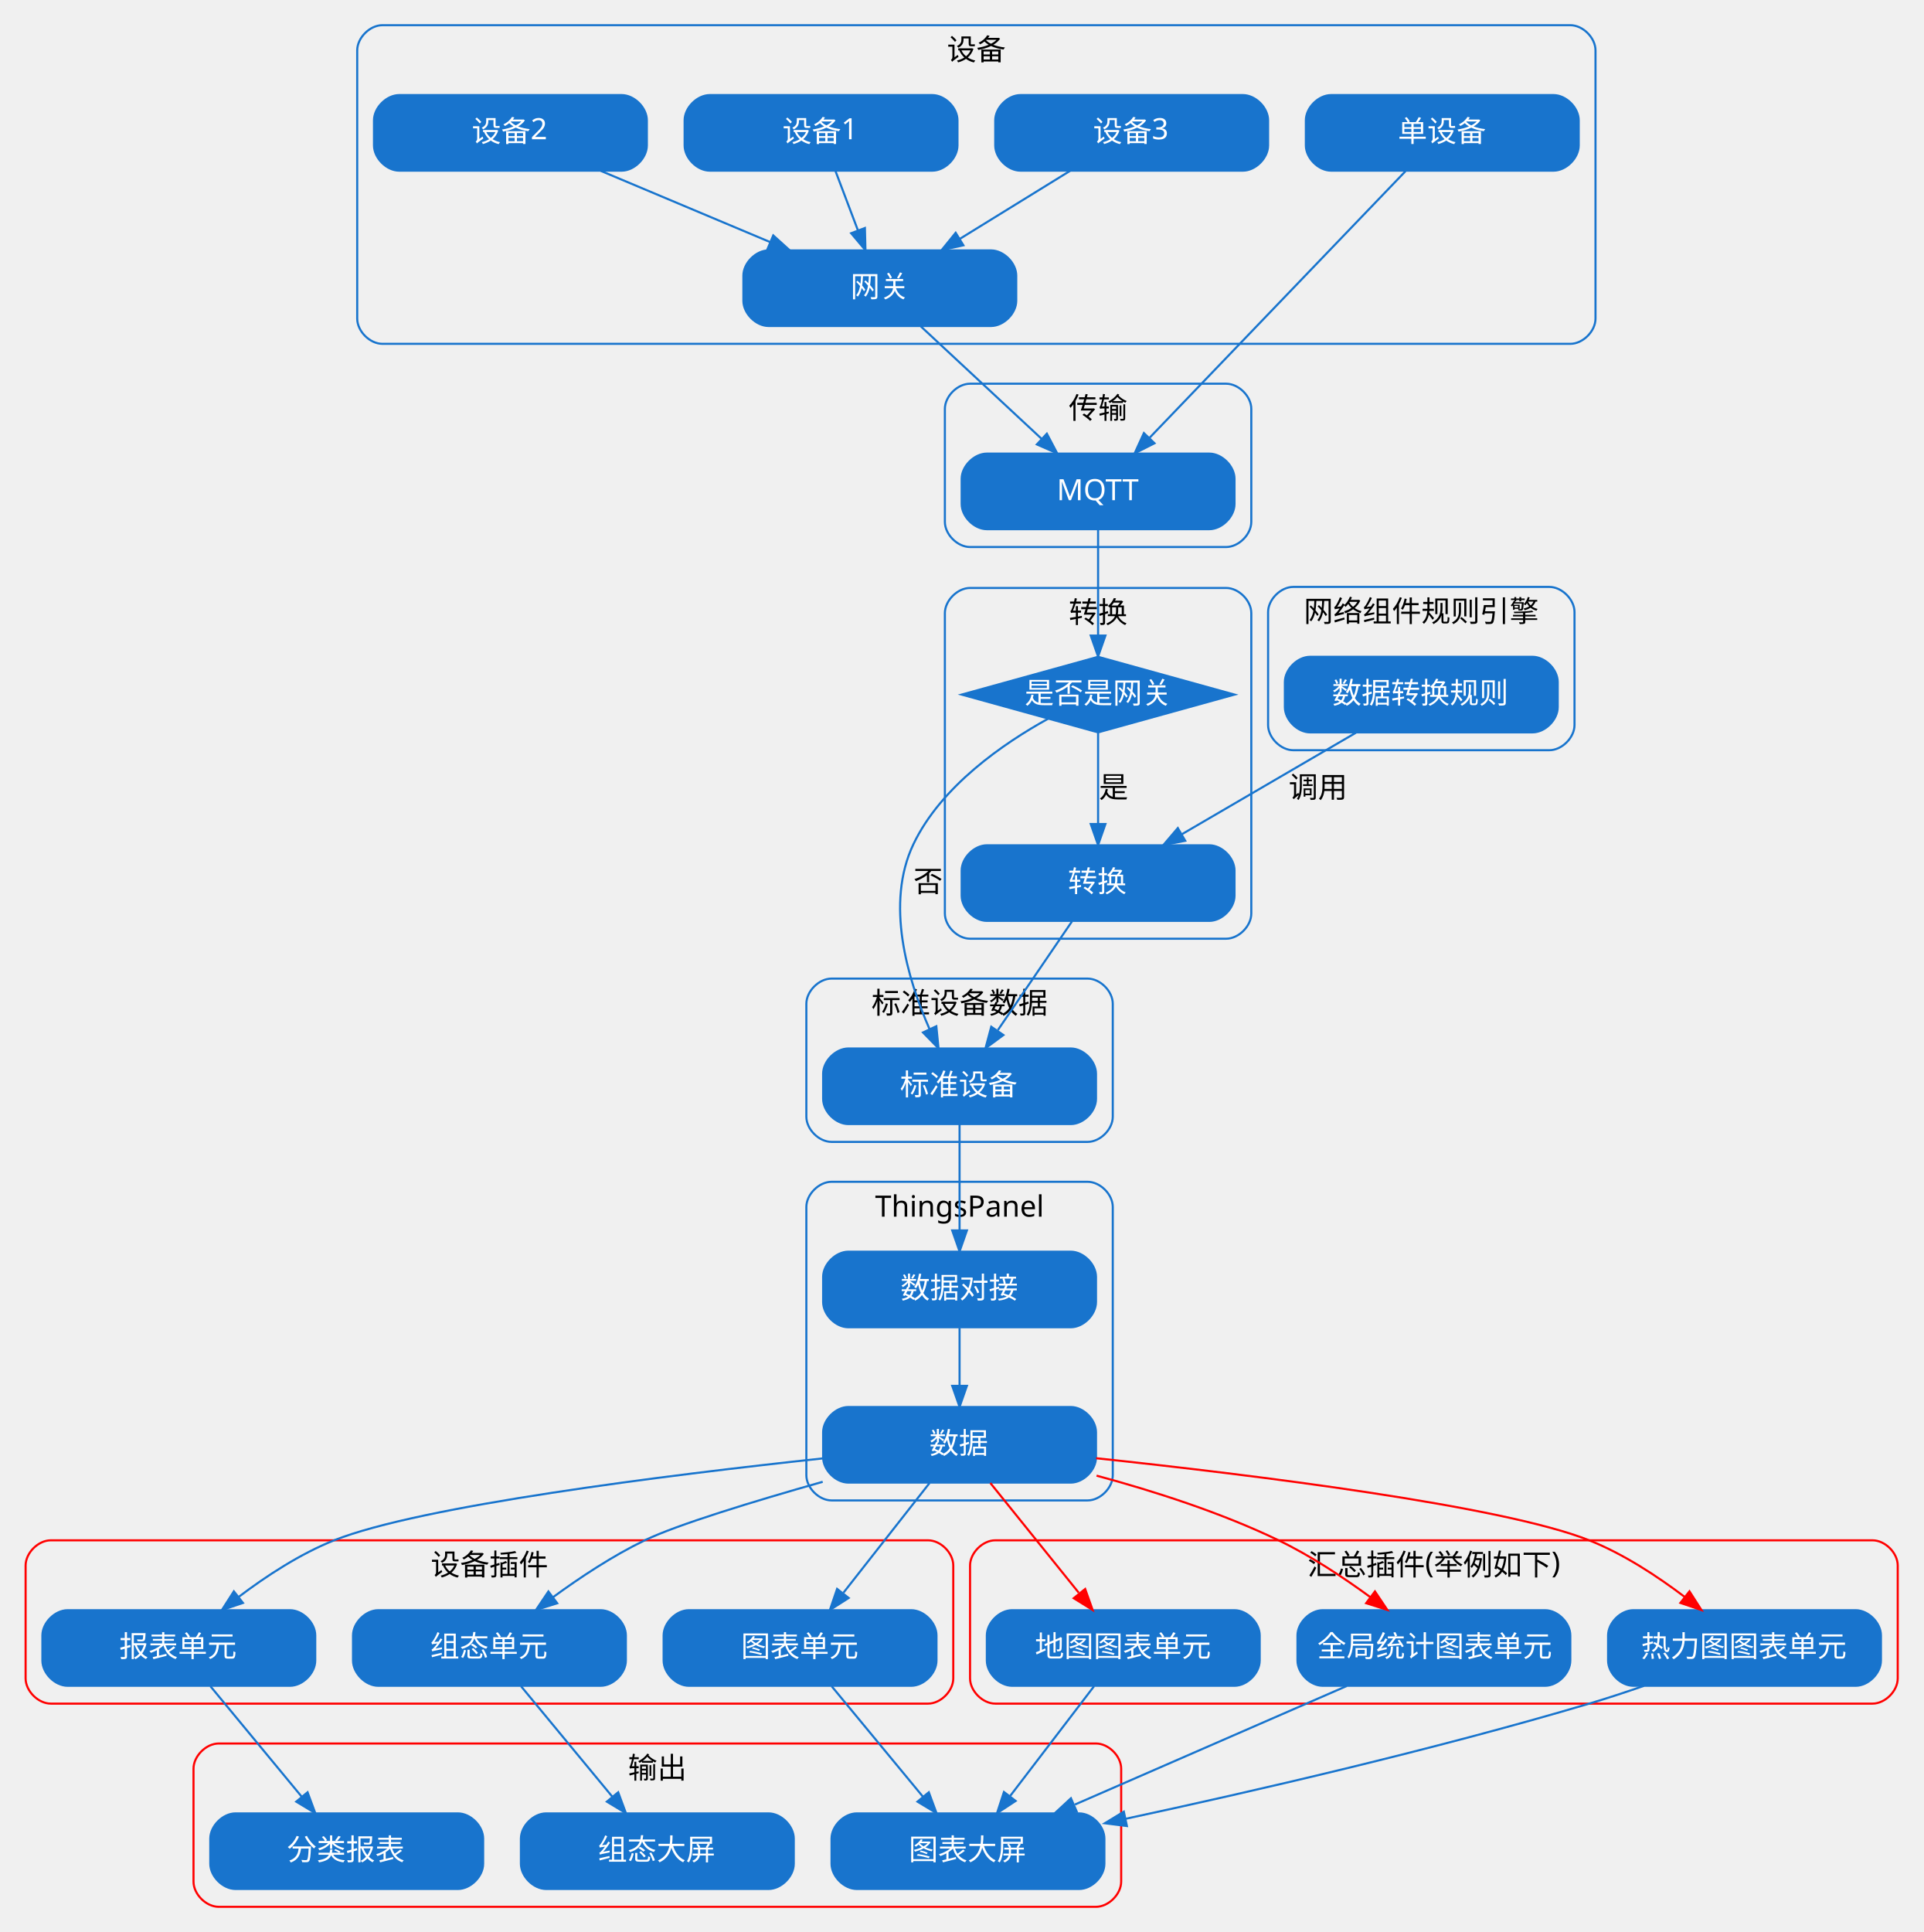
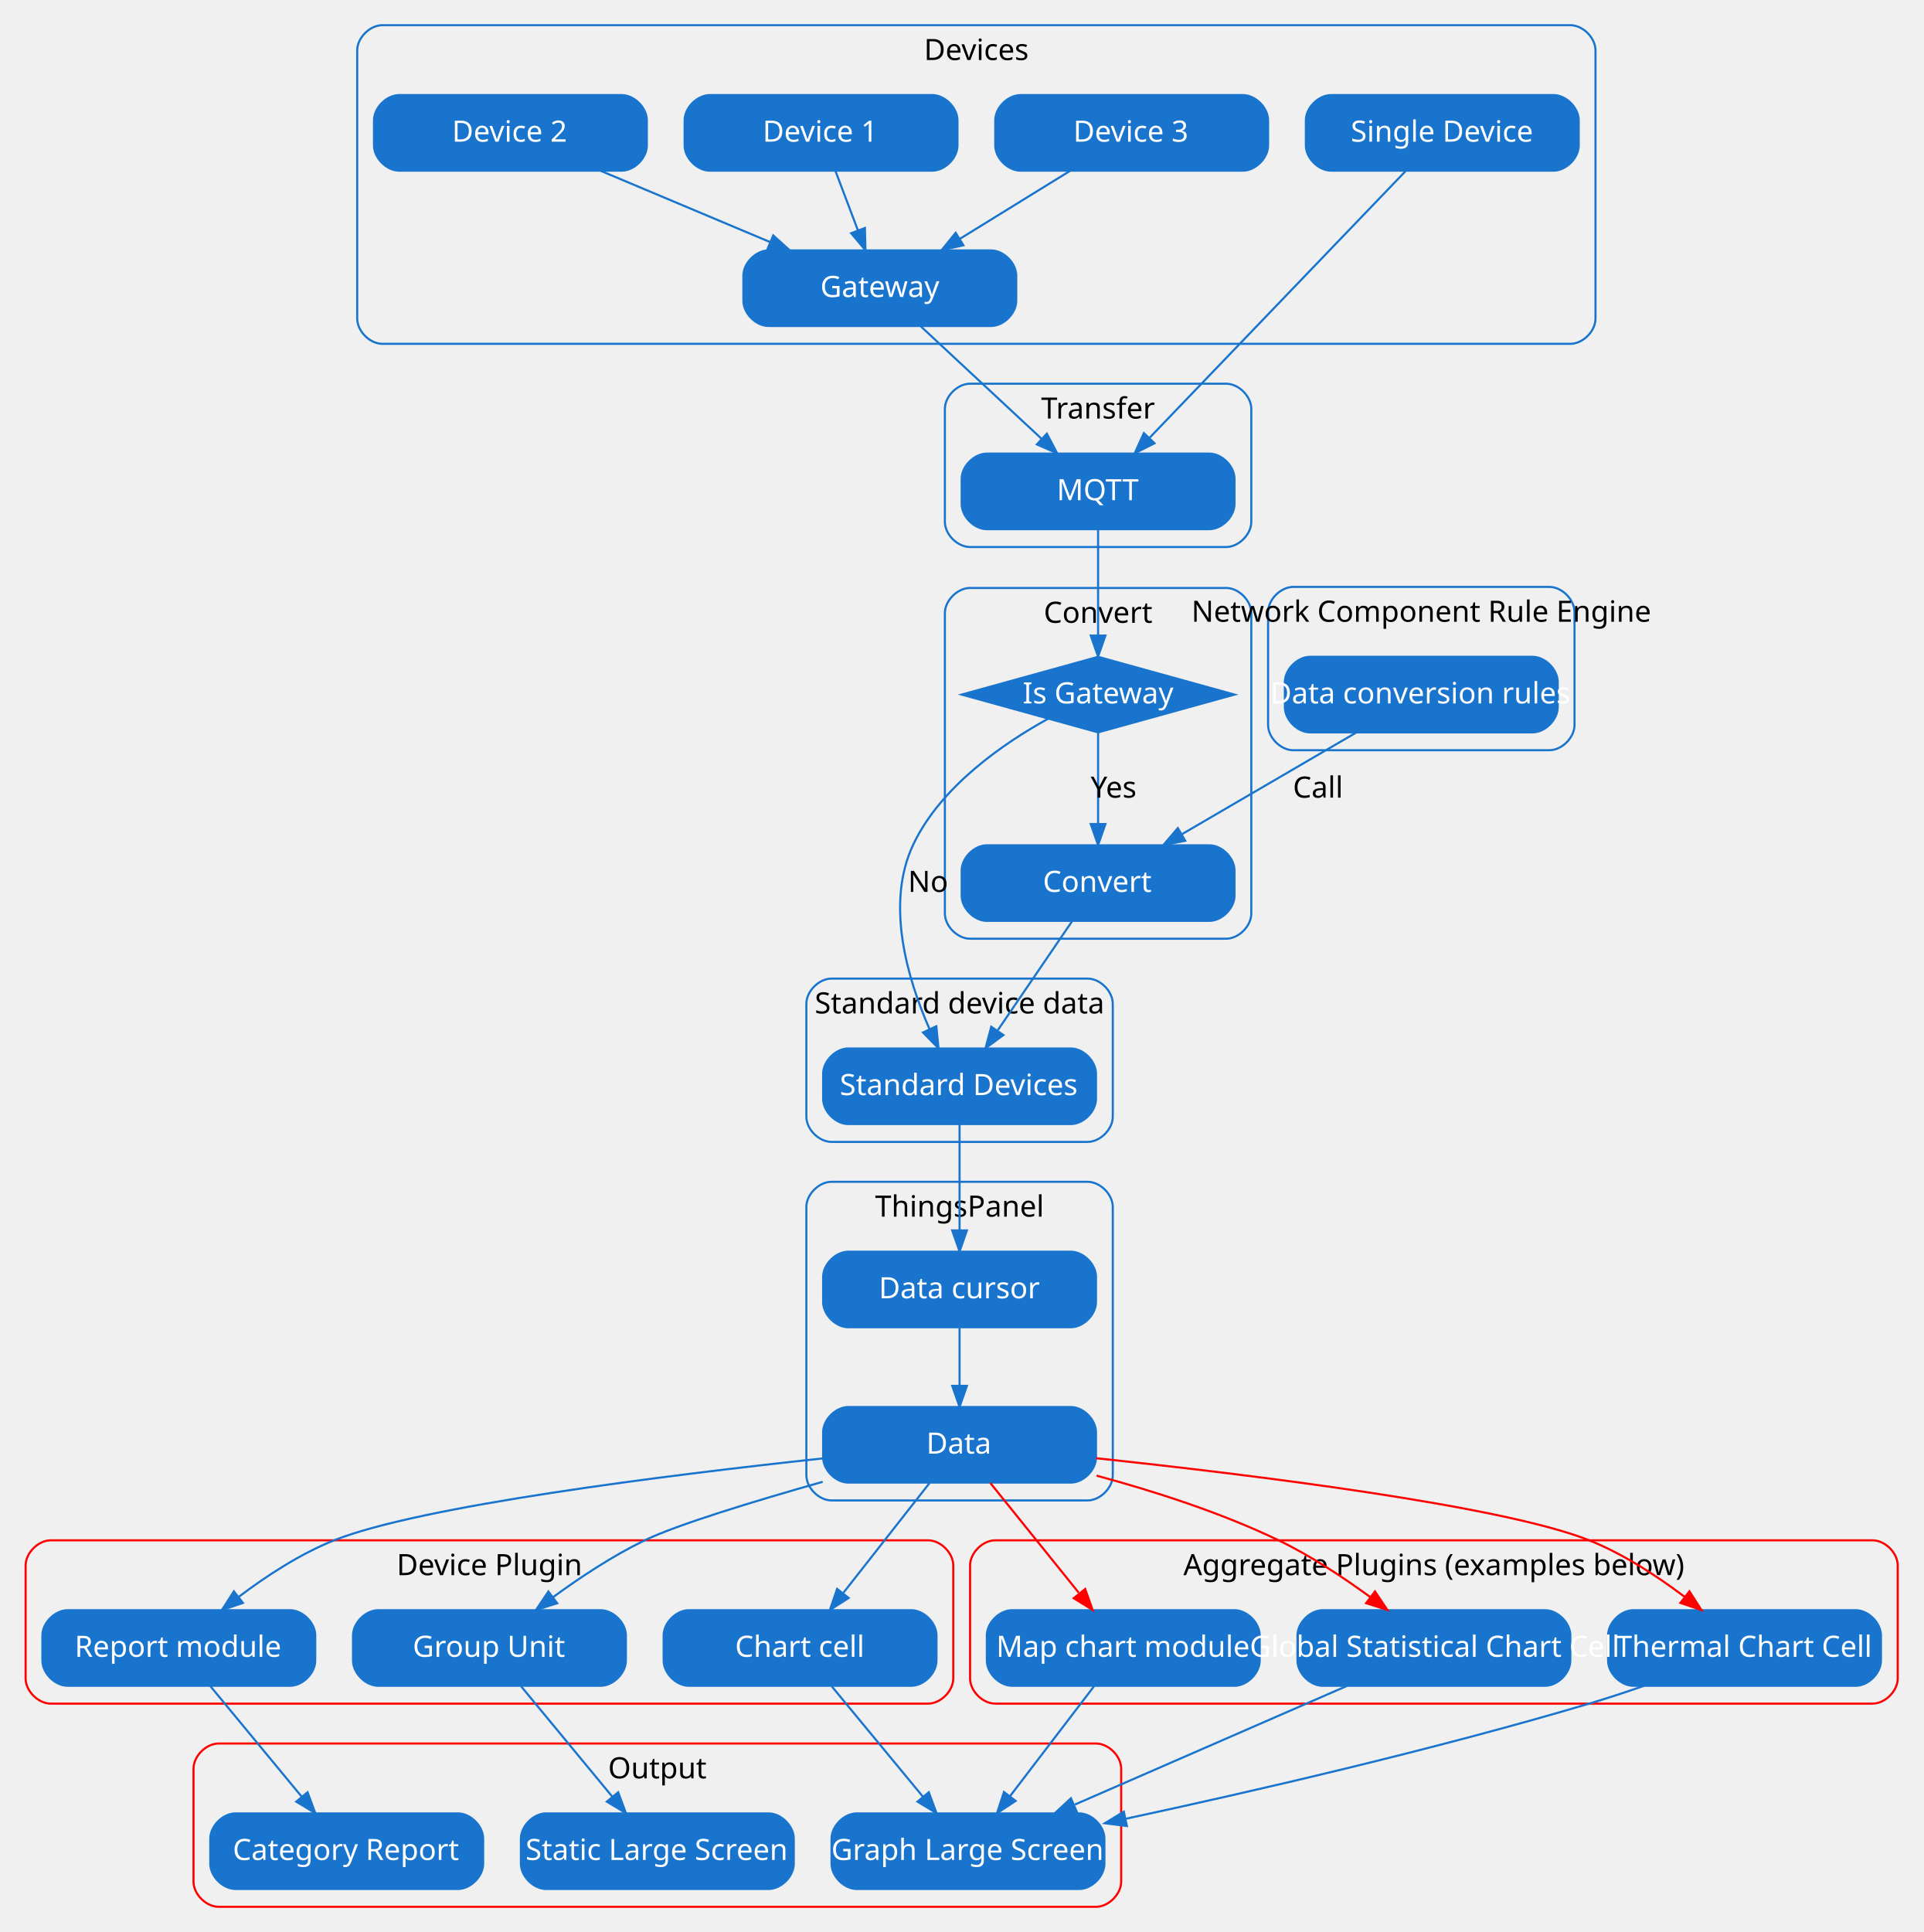
<svg xmlns="http://www.w3.org/2000/svg" width="916pt" height="920pt" viewBox="0.00 0.00 916.00 920.40">
  <g id="graph0" class="graph" transform="scale(1 1) rotate(0) translate(4 916.4)">
    <g id="clust1" class="cluster">
      <path fill="transparent" stroke="#1874cd" d="M178,-752.6C178,-752.6 744,-752.6 744,-752.6 750,-752.6 756,-758.6 756,-764.6 756,-764.6 756,-892.4 756,-892.4 756,-898.4 750,-904.4 744,-904.4 744,-904.4 178,-904.4 178,-904.4 172,-904.4 166,-898.4 166,-892.4 166,-892.4 166,-764.6 166,-764.6 166,-758.6 172,-752.6 178,-752.6" />
-       <text text-anchor="middle" x="461" y="-887.8" font-family="Microsoft YaHei" font-size="14.00" fill="#000000">设备</text>
+       <text text-anchor="middle" x="461" y="-887.8" font-family="Microsoft YaHei" font-size="14.00" fill="#000000">Devices</text>
    </g>
    <g id="clust4" class="cluster">
      <path fill="transparent" stroke="#1874cd" d="M458,-655.8C458,-655.8 580,-655.8 580,-655.8 586,-655.8 592,-661.8 592,-667.8 592,-667.8 592,-721.6 592,-721.6 592,-727.6 586,-733.6 580,-733.6 580,-733.6 458,-733.6 458,-733.6 452,-733.6 446,-727.6 446,-721.6 446,-721.6 446,-667.8 446,-667.8 446,-661.8 452,-655.8 458,-655.8" />
-       <text text-anchor="middle" x="519" y="-717" font-family="Microsoft YaHei" font-size="14.00" fill="#000000">传输</text>
+       <text text-anchor="middle" x="519" y="-717" font-family="Microsoft YaHei" font-size="14.00" fill="#000000">Transfer</text>
    </g>
    <g id="clust5" class="cluster">
      <path fill="transparent" stroke="#1874cd" d="M458,-469.2C458,-469.2 580,-469.2 580,-469.2 586,-469.2 592,-475.2 592,-481.2 592,-481.2 592,-624.3 592,-624.3 592,-630.3 586,-636.3 580,-636.3 580,-636.3 458,-636.3 458,-636.3 452,-636.3 446,-630.3 446,-624.3 446,-624.3 446,-481.2 446,-481.2 446,-475.2 452,-469.2 458,-469.2" />
-       <text text-anchor="middle" x="519" y="-619.7" font-family="Microsoft YaHei" font-size="14.00" fill="#000000">转换</text>
+       <text text-anchor="middle" x="519" y="-619.7" font-family="Microsoft YaHei" font-size="14.00" fill="#000000">Convert</text>
    </g>
    <g id="clust6" class="cluster">
      <path fill="transparent" stroke="#1874cd" d="M392,-372.4C392,-372.4 514,-372.4 514,-372.4 520,-372.4 526,-378.4 526,-384.4 526,-384.4 526,-438.2 526,-438.2 526,-444.2 520,-450.2 514,-450.2 514,-450.2 392,-450.2 392,-450.2 386,-450.2 380,-444.2 380,-438.2 380,-438.2 380,-384.4 380,-384.4 380,-378.4 386,-372.4 392,-372.4" />
-       <text text-anchor="middle" x="453" y="-433.6" font-family="Microsoft YaHei" font-size="14.00" fill="#000000">标准设备数据</text>
+       <text text-anchor="middle" x="453" y="-433.6" font-family="Microsoft YaHei" font-size="14.00" fill="#000000">Standard device data</text>
    </g>
    <g id="clust7" class="cluster">
      <path fill="transparent" stroke="#ff0000" d="M20,-104.8C20,-104.8 438,-104.8 438,-104.8 444,-104.8 450,-110.8 450,-116.8 450,-116.8 450,-170.6 450,-170.6 450,-176.6 444,-182.6 438,-182.6 438,-182.6 20,-182.6 20,-182.6 14,-182.6 8,-176.6 8,-170.6 8,-170.6 8,-116.8 8,-116.8 8,-110.8 14,-104.8 20,-104.8" />
-       <text text-anchor="middle" x="229" y="-166" font-family="Microsoft YaHei" font-size="14.00" fill="#000000">设备插件</text>
+       <text text-anchor="middle" x="229" y="-166" font-family="Microsoft YaHei" font-size="14.00" fill="#000000">Device Plugin</text>
    </g>
    <g id="clust8" class="cluster">
      <path fill="transparent" stroke="#ff0000" d="M470,-104.8C470,-104.8 888,-104.8 888,-104.8 894,-104.8 900,-110.8 900,-116.8 900,-116.8 900,-170.6 900,-170.6 900,-176.6 894,-182.6 888,-182.6 888,-182.6 470,-182.6 470,-182.6 464,-182.6 458,-176.6 458,-170.6 458,-170.6 458,-116.8 458,-116.8 458,-110.8 464,-104.8 470,-104.8" />
-       <text text-anchor="middle" x="679" y="-166" font-family="Microsoft YaHei" font-size="14.00" fill="#000000">汇总插件(举例如下)</text>
+       <text text-anchor="middle" x="679" y="-166" font-family="Microsoft YaHei" font-size="14.00" fill="#000000">Aggregate Plugins (examples below)</text>
    </g>
    <g id="clust9" class="cluster">
      <path fill="transparent" stroke="#ff0000" d="M100,-8C100,-8 518,-8 518,-8 524,-8 530,-14 530,-20 530,-20 530,-73.8 530,-73.8 530,-79.8 524,-85.8 518,-85.8 518,-85.8 100,-85.8 100,-85.8 94,-85.8 88,-79.8 88,-73.8 88,-73.8 88,-20 88,-20 88,-14 94,-8 100,-8" />
-       <text text-anchor="middle" x="309" y="-69.2" font-family="Microsoft YaHei" font-size="14.00" fill="#000000">输出</text>
+       <text text-anchor="middle" x="309" y="-69.2" font-family="Microsoft YaHei" font-size="14.00" fill="#000000">Output</text>
    </g>
    <g id="clust10" class="cluster">
      <path fill="transparent" stroke="#1874cd" d="M392,-201.6C392,-201.6 514,-201.6 514,-201.6 520,-201.6 526,-207.6 526,-213.6 526,-213.6 526,-341.4 526,-341.4 526,-347.4 520,-353.4 514,-353.4 514,-353.4 392,-353.4 392,-353.4 386,-353.4 380,-347.4 380,-341.4 380,-341.4 380,-213.6 380,-213.6 380,-207.6 386,-201.6 392,-201.6" />
      <text text-anchor="middle" x="453" y="-336.8" font-family="Microsoft YaHei" font-size="14.00" fill="#000000">ThingsPanel</text>
    </g>
    <g id="clust11" class="cluster">
      <path fill="transparent" stroke="#1874cd" d="M612,-559C612,-559 734,-559 734,-559 740,-559 746,-565 746,-571 746,-571 746,-624.8 746,-624.8 746,-630.8 740,-636.8 734,-636.8 734,-636.8 612,-636.8 612,-636.8 606,-636.8 600,-630.8 600,-624.8 600,-624.8 600,-571 600,-571 600,-565 606,-559 612,-559" />
-       <text text-anchor="middle" x="673" y="-620.2" font-family="Microsoft YaHei" font-size="14.00" fill="#000000">网络组件规则引擎</text>
+       <text text-anchor="middle" x="673" y="-620.2" font-family="Microsoft YaHei" font-size="14.00" fill="#000000">Network Component Rule Engine</text>
    </g>
    <g id="node1" class="node">
      <path fill="#1874cd" stroke="#1874cd" d="M334,-835.1C334,-835.1 440,-835.1 440,-835.1 446,-835.1 452,-841.1 452,-847.1 452,-847.1 452,-859.1 452,-859.1 452,-865.1 446,-871.1 440,-871.1 440,-871.1 334,-871.1 334,-871.1 328,-871.1 322,-865.1 322,-859.1 322,-859.1 322,-847.1 322,-847.1 322,-841.1 328,-835.1 334,-835.1" />
-       <text text-anchor="middle" x="386.586" y="-848.9" font-family="Microsoft YaHei" font-size="14.00" fill="#ffffff">设备1</text>
+       <text text-anchor="middle" x="386.586" y="-848.9" font-family="Microsoft YaHei" font-size="14.00" fill="#ffffff">Device 1</text>
    </g>
    <g id="node4" class="node">
      <path fill="#1874cd" stroke="#1874cd" d="M362,-761.1C362,-761.1 468,-761.1 468,-761.1 474,-761.1 480,-767.1 480,-773.1 480,-773.1 480,-785.1 480,-785.1 480,-791.1 474,-797.1 468,-797.1 468,-797.1 362,-797.1 362,-797.1 356,-797.1 350,-791.1 350,-785.1 350,-785.1 350,-773.1 350,-773.1 350,-767.1 356,-761.1 362,-761.1" />
-       <text text-anchor="middle" x="415" y="-774.9" font-family="Microsoft YaHei" font-size="14.00" fill="#ffffff">网关</text>
+       <text text-anchor="middle" x="415" y="-774.9" font-family="Microsoft YaHei" font-size="14.00" fill="#ffffff">Gateway</text>
    </g>
    <g id="edge1" class="edge">
      <path fill="none" stroke="#1874cd" d="M393.921,-834.808C397.142,-826.295 401.042,-815.989 404.607,-806.567" />
      <polygon fill="#1874cd" stroke="#1874cd" points="407.893,-807.773 408.158,-797.182 401.346,-805.296 407.893,-807.773" />
    </g>
    <g id="node2" class="node">
      <path fill="#1874cd" stroke="#1874cd" d="M186,-835.1C186,-835.1 292,-835.1 292,-835.1 298,-835.1 304,-841.1 304,-847.1 304,-847.1 304,-859.1 304,-859.1 304,-865.1 298,-871.1 292,-871.1 292,-871.1 186,-871.1 186,-871.1 180,-871.1 174,-865.1 174,-859.1 174,-859.1 174,-847.1 174,-847.1 174,-841.1 180,-835.1 186,-835.1" />
-       <text text-anchor="middle" x="238.586" y="-848.9" font-family="Microsoft YaHei" font-size="14.00" fill="#ffffff">设备2</text>
+       <text text-anchor="middle" x="238.586" y="-848.9" font-family="Microsoft YaHei" font-size="14.00" fill="#ffffff">Device 2</text>
    </g>
    <g id="edge2" class="edge">
      <path fill="none" stroke="#1874cd" d="M282.054,-834.998C306.435,-824.746 337.109,-811.85 362.847,-801.028" />
      <polygon fill="#1874cd" stroke="#1874cd" points="364.224,-804.246 372.085,-797.144 361.51,-797.793 364.224,-804.246" />
    </g>
    <g id="node3" class="node">
      <path fill="#1874cd" stroke="#1874cd" d="M482,-835.1C482,-835.1 588,-835.1 588,-835.1 594,-835.1 600,-841.1 600,-847.1 600,-847.1 600,-859.1 600,-859.1 600,-865.1 594,-871.1 588,-871.1 588,-871.1 482,-871.1 482,-871.1 476,-871.1 470,-865.1 470,-859.1 470,-859.1 470,-847.1 470,-847.1 470,-841.1 476,-835.1 482,-835.1" />
-       <text text-anchor="middle" x="534.586" y="-848.9" font-family="Microsoft YaHei" font-size="14.00" fill="#ffffff">设备3</text>
+       <text text-anchor="middle" x="534.586" y="-848.9" font-family="Microsoft YaHei" font-size="14.00" fill="#ffffff">Device 3</text>
    </g>
    <g id="edge3" class="edge">
      <path fill="none" stroke="#1874cd" d="M505.645,-834.998C489.809,-825.232 470.081,-813.067 453.077,-802.581" />
      <polygon fill="#1874cd" stroke="#1874cd" points="454.817,-799.542 444.468,-797.272 451.143,-805.5 454.817,-799.542" />
    </g>
    <g id="node6" class="node">
      <path fill="#1874cd" stroke="#1874cd" d="M466,-664.3C466,-664.3 572,-664.3 572,-664.3 578,-664.3 584,-670.3 584,-676.3 584,-676.3 584,-688.3 584,-688.3 584,-694.3 578,-700.3 572,-700.3 572,-700.3 466,-700.3 466,-700.3 460,-700.3 454,-694.3 454,-688.3 454,-688.3 454,-676.3 454,-676.3 454,-670.3 460,-664.3 466,-664.3" />
      <text text-anchor="middle" x="518.828" y="-678.1" font-family="Microsoft YaHei" font-size="14.00" fill="#ffffff">MQTT</text>
    </g>
    <g id="edge9" class="edge">
      <path fill="none" stroke="#1874cd" d="M434.562,-760.893C450.831,-745.75 474.154,-724.041 492.167,-707.275" />
      <polygon fill="#1874cd" stroke="#1874cd" points="494.591,-709.801 499.526,-700.426 489.822,-704.677 494.591,-709.801" />
    </g>
    <g id="node5" class="node">
      <path fill="#1874cd" stroke="#1874cd" d="M630,-835.1C630,-835.1 736,-835.1 736,-835.1 742,-835.1 748,-841.1 748,-847.1 748,-847.1 748,-859.1 748,-859.1 748,-865.1 742,-871.1 736,-871.1 736,-871.1 630,-871.1 630,-871.1 624,-871.1 618,-865.1 618,-859.1 618,-859.1 618,-847.1 618,-847.1 618,-841.1 624,-835.1 630,-835.1" />
-       <text text-anchor="middle" x="682.836" y="-848.9" font-family="Microsoft YaHei" font-size="14.00" fill="#ffffff">单设备</text>
+       <text text-anchor="middle" x="682.836" y="-848.9" font-family="Microsoft YaHei" font-size="14.00" fill="#ffffff">Single Device</text>
    </g>
    <g id="edge11" class="edge">
      <path fill="none" stroke="#1874cd" d="M665.449,-834.821C636.103,-804.259 577.007,-742.712 543.552,-707.87" />
      <polygon fill="#1874cd" stroke="#1874cd" points="545.875,-705.236 536.425,-700.447 540.826,-710.085 545.875,-705.236" />
    </g>
    <g id="node7" class="node">
      <polygon fill="#1874cd" stroke="#1874cd" points="519,-603.5 454,-585.5 519,-567.5 584,-585.5 519,-603.5" />
-       <text text-anchor="middle" x="519" y="-581.3" font-family="Microsoft YaHei" font-size="14.00" fill="#ffffff">是否是网关</text>
+       <text text-anchor="middle" x="519" y="-581.3" font-family="Microsoft YaHei" font-size="14.00" fill="#ffffff">Is Gateway</text>
    </g>
    <g id="edge10" class="edge">
      <path fill="none" stroke="#1874cd" d="M519,-664.093C519,-649.896 519,-629.929 519,-613.674" />
      <polygon fill="#1874cd" stroke="#1874cd" points="522.5,-613.626 519,-603.626 515.5,-613.626 522.5,-613.626" />
    </g>
    <g id="node8" class="node">
      <path fill="#1874cd" stroke="#1874cd" d="M466,-477.7C466,-477.7 572,-477.7 572,-477.7 578,-477.7 584,-483.7 584,-489.7 584,-489.7 584,-501.7 584,-501.7 584,-507.7 578,-513.7 572,-513.7 572,-513.7 466,-513.7 466,-513.7 460,-513.7 454,-507.7 454,-501.7 454,-501.7 454,-489.7 454,-489.7 454,-483.7 460,-477.7 466,-477.7" />
-       <text text-anchor="middle" x="518.607" y="-491.5" font-family="Microsoft YaHei" font-size="14.00" fill="#ffffff">转换</text>
+       <text text-anchor="middle" x="518.607" y="-491.5" font-family="Microsoft YaHei" font-size="14.00" fill="#ffffff">Convert</text>
    </g>
    <g id="edge4" class="edge">
      <path fill="none" stroke="#1874cd" d="M519,-567.328C519,-554.912 519,-538.211 519,-524.058" />
      <polygon fill="#1874cd" stroke="#1874cd" points="522.5,-523.845 519,-513.845 515.5,-523.845 522.5,-523.845" />
-       <text text-anchor="middle" x="526.391" y="-536.4" font-family="Microsoft YaHei" font-size="14.00" fill="#000000">是</text>
+       <text text-anchor="middle" x="526.391" y="-536.4" font-family="Microsoft YaHei" font-size="14.00" fill="#000000">Yes</text>
    </g>
    <g id="node9" class="node">
      <path fill="#1874cd" stroke="#1874cd" d="M400,-380.9C400,-380.9 506,-380.9 506,-380.9 512,-380.9 518,-386.9 518,-392.9 518,-392.9 518,-404.9 518,-404.9 518,-410.9 512,-416.9 506,-416.9 506,-416.9 400,-416.9 400,-416.9 394,-416.9 388,-410.9 388,-404.9 388,-404.9 388,-392.9 388,-392.9 388,-386.9 394,-380.9 400,-380.9" />
-       <text text-anchor="middle" x="452.586" y="-394.7" font-family="Microsoft YaHei" font-size="14.00" fill="#ffffff">标准设备</text>
+       <text text-anchor="middle" x="452.586" y="-394.7" font-family="Microsoft YaHei" font-size="14.00" fill="#ffffff">Standard Devices</text>
    </g>
    <g id="edge12" class="edge">
      <path fill="none" stroke="#1874cd" d="M495.251,-574.036C473.992,-562.308 444.202,-541.888 431,-514.2 417.587,-486.069 428.05,-450.402 438.65,-426.241" />
      <polygon fill="#1874cd" stroke="#1874cd" points="441.924,-427.502 442.977,-416.959 435.579,-424.544 441.924,-427.502" />
-       <text text-anchor="middle" x="438" y="-491.5" font-family="Microsoft YaHei" font-size="14.00" fill="#000000">否</text>
+       <text text-anchor="middle" x="438" y="-491.5" font-family="Microsoft YaHei" font-size="14.00" fill="#000000">No</text>
    </g>
    <g id="edge14" class="edge">
      <path fill="none" stroke="#1874cd" d="M506.586,-477.493C496.63,-462.89 482.512,-442.184 471.266,-425.69" />
      <polygon fill="#1874cd" stroke="#1874cd" points="473.884,-423.316 465.358,-417.026 468.1,-427.26 473.884,-423.316" />
    </g>
    <g id="node19" class="node">
      <path fill="#1874cd" stroke="#1874cd" d="M400,-284.1C400,-284.1 506,-284.1 506,-284.1 512,-284.1 518,-290.1 518,-296.1 518,-296.1 518,-308.1 518,-308.1 518,-314.1 512,-320.1 506,-320.1 506,-320.1 400,-320.1 400,-320.1 394,-320.1 388,-314.1 388,-308.1 388,-308.1 388,-296.1 388,-296.1 388,-290.1 394,-284.1 400,-284.1" />
-       <text text-anchor="middle" x="452.89" y="-297.9" font-family="Microsoft YaHei" font-size="14.00" fill="#ffffff">数据对接</text>
+       <text text-anchor="middle" x="452.89" y="-297.9" font-family="Microsoft YaHei" font-size="14.00" fill="#ffffff">Data cursor</text>
    </g>
    <g id="edge15" class="edge">
      <path fill="none" stroke="#1874cd" d="M453,-380.693C453,-366.496 453,-346.529 453,-330.274" />
      <polygon fill="#1874cd" stroke="#1874cd" points="456.5,-330.226 453,-320.226 449.5,-330.226 456.5,-330.226" />
    </g>
    <g id="node10" class="node">
      <path fill="#1874cd" stroke="#1874cd" d="M324,-113.3C324,-113.3 430,-113.3 430,-113.3 436,-113.3 442,-119.3 442,-125.3 442,-125.3 442,-137.3 442,-137.3 442,-143.3 436,-149.3 430,-149.3 430,-149.3 324,-149.3 324,-149.3 318,-149.3 312,-143.3 312,-137.3 312,-137.3 312,-125.3 312,-125.3 312,-119.3 318,-113.3 324,-113.3" />
-       <text text-anchor="middle" x="376.857" y="-127.1" font-family="Microsoft YaHei" font-size="14.00" fill="#ffffff">图表单元</text>
+       <text text-anchor="middle" x="376.857" y="-127.1" font-family="Microsoft YaHei" font-size="14.00" fill="#ffffff">Chart cell</text>
    </g>
    <g id="node17" class="node">
      <path fill="#1874cd" stroke="#1874cd" d="M404,-16.5C404,-16.5 510,-16.5 510,-16.5 516,-16.5 522,-22.5 522,-28.5 522,-28.5 522,-40.5 522,-40.5 522,-46.5 516,-52.5 510,-52.5 510,-52.5 404,-52.5 404,-52.5 398,-52.5 392,-46.5 392,-40.5 392,-40.5 392,-28.5 392,-28.5 392,-22.5 398,-16.5 404,-16.5" />
-       <text text-anchor="middle" x="456.775" y="-30.3" font-family="Microsoft YaHei" font-size="14.00" fill="#ffffff">图表大屏</text>
+       <text text-anchor="middle" x="456.775" y="-30.3" font-family="Microsoft YaHei" font-size="14.00" fill="#ffffff">Graph Large Screen</text>
    </g>
    <g id="edge16" class="edge">
      <path fill="none" stroke="#1874cd" d="M392.047,-113.093C404.339,-98.22 421.864,-77.014 435.613,-60.378" />
      <polygon fill="#1874cd" stroke="#1874cd" points="438.348,-62.564 442.02,-52.626 432.952,-58.104 438.348,-62.564" />
    </g>
    <g id="node11" class="node">
      <path fill="#1874cd" stroke="#1874cd" d="M28,-113.3C28,-113.3 134,-113.3 134,-113.3 140,-113.3 146,-119.3 146,-125.3 146,-125.3 146,-137.3 146,-137.3 146,-143.3 140,-149.3 134,-149.3 134,-149.3 28,-149.3 28,-149.3 22,-149.3 16,-143.3 16,-137.3 16,-137.3 16,-125.3 16,-125.3 16,-119.3 22,-113.3 28,-113.3" />
-       <text text-anchor="middle" x="80.607" y="-127.1" font-family="Microsoft YaHei" font-size="14.00" fill="#ffffff">报表单元</text>
+       <text text-anchor="middle" x="80.607" y="-127.1" font-family="Microsoft YaHei" font-size="14.00" fill="#ffffff">Report module</text>
    </g>
    <g id="node16" class="node">
      <path fill="#1874cd" stroke="#1874cd" d="M108,-16.5C108,-16.5 214,-16.5 214,-16.5 220,-16.5 226,-22.5 226,-28.5 226,-28.5 226,-40.5 226,-40.5 226,-46.5 220,-52.5 214,-52.5 214,-52.5 108,-52.5 108,-52.5 102,-52.5 96,-46.5 96,-40.5 96,-40.5 96,-28.5 96,-28.5 96,-22.5 102,-16.5 108,-16.5" />
-       <text text-anchor="middle" x="160.607" y="-30.3" font-family="Microsoft YaHei" font-size="14.00" fill="#ffffff">分类报表</text>
+       <text text-anchor="middle" x="160.607" y="-30.3" font-family="Microsoft YaHei" font-size="14.00" fill="#ffffff">Category Report</text>
    </g>
    <g id="edge21" class="edge">
      <path fill="none" stroke="#1874cd" d="M96.047,-113.093C108.339,-98.22 125.864,-77.014 139.613,-60.378" />
      <polygon fill="#1874cd" stroke="#1874cd" points="142.347,-62.564 146.02,-52.626 136.952,-58.104 142.347,-62.564" />
    </g>
    <g id="node12" class="node">
      <path fill="#1874cd" stroke="#1874cd" d="M176,-113.3C176,-113.3 282,-113.3 282,-113.3 288,-113.3 294,-119.3 294,-125.3 294,-125.3 294,-137.3 294,-137.3 294,-143.3 288,-149.3 282,-149.3 282,-149.3 176,-149.3 176,-149.3 170,-149.3 164,-143.3 164,-137.3 164,-137.3 164,-125.3 164,-125.3 164,-119.3 170,-113.3 176,-113.3" />
-       <text text-anchor="middle" x="228.75" y="-127.1" font-family="Microsoft YaHei" font-size="14.00" fill="#ffffff">组态单元</text>
+       <text text-anchor="middle" x="228.75" y="-127.1" font-family="Microsoft YaHei" font-size="14.00" fill="#ffffff">Group Unit</text>
    </g>
    <g id="node18" class="node">
      <path fill="#1874cd" stroke="#1874cd" d="M256,-16.5C256,-16.5 362,-16.5 362,-16.5 368,-16.5 374,-22.5 374,-28.5 374,-28.5 374,-40.5 374,-40.5 374,-46.5 368,-52.5 362,-52.5 362,-52.5 256,-52.5 256,-52.5 250,-52.5 244,-46.5 244,-40.5 244,-40.5 244,-28.5 244,-28.5 244,-22.5 250,-16.5 256,-16.5" />
-       <text text-anchor="middle" x="308.668" y="-30.3" font-family="Microsoft YaHei" font-size="14.00" fill="#ffffff">组态大屏</text>
+       <text text-anchor="middle" x="308.668" y="-30.3" font-family="Microsoft YaHei" font-size="14.00" fill="#ffffff">Static Large Screen</text>
    </g>
    <g id="edge20" class="edge">
      <path fill="none" stroke="#1874cd" d="M244.047,-113.093C256.339,-98.22 273.864,-77.014 287.613,-60.378" />
      <polygon fill="#1874cd" stroke="#1874cd" points="290.348,-62.564 294.02,-52.626 284.952,-58.104 290.348,-62.564" />
    </g>
    <g id="node13" class="node">
      <path fill="#1874cd" stroke="#1874cd" d="M774,-113.3C774,-113.3 880,-113.3 880,-113.3 886,-113.3 892,-119.3 892,-125.3 892,-125.3 892,-137.3 892,-137.3 892,-143.3 886,-149.3 880,-149.3 880,-149.3 774,-149.3 774,-149.3 768,-149.3 762,-143.3 762,-137.3 762,-137.3 762,-125.3 762,-125.3 762,-119.3 768,-113.3 774,-113.3" />
-       <text text-anchor="middle" x="826.687" y="-127.1" font-family="Microsoft YaHei" font-size="14.00" fill="#ffffff">热力图图表单元</text>
+       <text text-anchor="middle" x="826.687" y="-127.1" font-family="Microsoft YaHei" font-size="14.00" fill="#ffffff">Thermal Chart Cell</text>
    </g>
    <g id="edge17" class="edge">
      <path fill="none" stroke="#1874cd" d="M779.09,-113.272C770.459,-110.275 761.503,-107.324 753,-104.8 678.655,-82.733 592.221,-62.854 532.021,-49.911" />
      <polygon fill="#1874cd" stroke="#1874cd" points="532.728,-46.484 522.217,-47.815 531.264,-53.329 532.728,-46.484" />
    </g>
    <g id="node14" class="node">
      <path fill="#1874cd" stroke="#1874cd" d="M478,-113.3C478,-113.3 584,-113.3 584,-113.3 590,-113.3 596,-119.3 596,-125.3 596,-125.3 596,-137.3 596,-137.3 596,-143.3 590,-149.3 584,-149.3 584,-149.3 478,-149.3 478,-149.3 472,-149.3 466,-143.3 466,-137.3 466,-137.3 466,-125.3 466,-125.3 466,-119.3 472,-113.3 478,-113.3" />
-       <text text-anchor="middle" x="530.857" y="-127.1" font-family="Microsoft YaHei" font-size="14.00" fill="#ffffff">地图图表单元</text>
+       <text text-anchor="middle" x="530.857" y="-127.1" font-family="Microsoft YaHei" font-size="14.00" fill="#ffffff">Map chart module</text>
    </g>
    <g id="edge18" class="edge">
      <path fill="none" stroke="#1874cd" d="M517.081,-113.093C505.815,-98.355 489.795,-77.4 477.13,-60.833" />
      <polygon fill="#1874cd" stroke="#1874cd" points="479.71,-58.445 470.856,-52.626 474.149,-62.696 479.71,-58.445" />
    </g>
    <g id="node15" class="node">
      <path fill="#1874cd" stroke="#1874cd" d="M626,-113.3C626,-113.3 732,-113.3 732,-113.3 738,-113.3 744,-119.3 744,-125.3 744,-125.3 744,-137.3 744,-137.3 744,-143.3 738,-149.3 732,-149.3 732,-149.3 626,-149.3 626,-149.3 620,-149.3 614,-143.3 614,-137.3 614,-137.3 614,-125.3 614,-125.3 614,-119.3 620,-113.3 626,-113.3" />
-       <text text-anchor="middle" x="679.355" y="-127.1" font-family="Microsoft YaHei" font-size="14.00" fill="#ffffff">全局统计图表单元</text>
+       <text text-anchor="middle" x="679.355" y="-127.1" font-family="Microsoft YaHei" font-size="14.00" fill="#ffffff">Global Statistical Chart Cell</text>
    </g>
    <g id="edge19" class="edge">
      <path fill="none" stroke="#1874cd" d="M637.504,-113.206C600.829,-97.215 547.216,-73.837 507.948,-56.715" />
      <polygon fill="#1874cd" stroke="#1874cd" points="508.858,-53.294 498.293,-52.505 506.06,-59.71 508.858,-53.294" />
    </g>
    <g id="node20" class="node">
      <path fill="#1874cd" stroke="#1874cd" d="M400,-210.1C400,-210.1 506,-210.1 506,-210.1 512,-210.1 518,-216.1 518,-222.1 518,-222.1 518,-234.1 518,-234.1 518,-240.1 512,-246.1 506,-246.1 506,-246.1 400,-246.1 400,-246.1 394,-246.1 388,-240.1 388,-234.1 388,-234.1 388,-222.1 388,-222.1 388,-216.1 394,-210.1 400,-210.1" />
-       <text text-anchor="middle" x="452.641" y="-223.9" font-family="Microsoft YaHei" font-size="14.00" fill="#ffffff">数据</text>
+       <text text-anchor="middle" x="452.641" y="-223.9" font-family="Microsoft YaHei" font-size="14.00" fill="#ffffff">Data</text>
    </g>
    <g id="edge5" class="edge">
      <path fill="none" stroke="#1874cd" d="M453,-283.808C453,-275.563 453,-265.638 453,-256.462" />
      <polygon fill="#1874cd" stroke="#1874cd" points="456.5,-256.182 453,-246.182 449.5,-256.182 456.5,-256.182" />
    </g>
    <g id="edge6" class="edge">
      <path fill="none" stroke="#1874cd" d="M438.705,-209.893C427.134,-195.155 410.682,-174.2 397.675,-157.633" />
      <polygon fill="#1874cd" stroke="#1874cd" points="400.159,-155.13 391.231,-149.426 394.653,-159.452 400.159,-155.13" />
    </g>
    <g id="edge7" class="edge">
      <path fill="none" stroke="#1874cd" d="M387.708,-221.609C313.143,-213.589 196.149,-198.98 155,-182.6 138.797,-176.15 122.662,-165.579 109.614,-155.704" />
      <polygon fill="#1874cd" stroke="#1874cd" points="111.547,-152.773 101.515,-149.365 107.233,-158.285 111.547,-152.773" />
    </g>
    <g id="edge8" class="edge">
      <path fill="none" stroke="#1874cd" d="M387.788,-210.478C354.724,-201.113 318.374,-190.033 303,-182.6 287.761,-175.232 272.174,-164.919 259.26,-155.471" />
      <polygon fill="#1874cd" stroke="#1874cd" points="261.292,-152.62 251.19,-149.426 257.096,-158.222 261.292,-152.62" />
    </g>
    <g id="edge22" class="edge">
      <path fill="none" stroke="#ff0000" d="M518.065,-221.71C593.098,-213.734 711.451,-199.116 753,-182.6 769.207,-176.158 785.341,-165.588 798.389,-155.712" />
      <polygon fill="#ff0000" stroke="#ff0000" points="800.771,-158.292 806.487,-149.372 796.456,-152.78 800.771,-158.292" />
    </g>
    <g id="edge23" class="edge">
      <path fill="none" stroke="#ff0000" d="M467.671,-209.893C479.546,-195.155 496.432,-174.2 509.781,-157.633" />
      <polygon fill="#ff0000" stroke="#ff0000" points="512.846,-159.408 516.395,-149.426 507.395,-155.016 512.846,-159.408" />
    </g>
    <g id="edge24" class="edge">
      <path fill="none" stroke="#ff0000" d="M518.284,-213.404C545.793,-205.988 577.697,-195.739 605,-182.6 620.253,-175.26 635.842,-164.951 648.753,-155.499" />
      <polygon fill="#ff0000" stroke="#ff0000" points="650.919,-158.249 656.821,-149.45 646.721,-152.648 650.919,-158.249" />
    </g>
    <g id="node21" class="node">
      <path fill="#1874cd" stroke="#1874cd" d="M620,-567.5C620,-567.5 726,-567.5 726,-567.5 732,-567.5 738,-573.5 738,-579.5 738,-579.5 738,-591.5 738,-591.5 738,-597.5 732,-603.5 726,-603.5 726,-603.5 620,-603.5 620,-603.5 614,-603.5 608,-597.5 608,-591.5 608,-591.5 608,-579.5 608,-579.5 608,-573.5 614,-567.5 620,-567.5" />
-       <text text-anchor="middle" x="672.524" y="-581.3" font-family="Microsoft YaHei" font-size="14.00" fill="#ffffff">数据转换规则</text>
+       <text text-anchor="middle" x="672.524" y="-581.3" font-family="Microsoft YaHei" font-size="14.00" fill="#ffffff">Data conversion rules</text>
    </g>
    <g id="edge13" class="edge">
      <path fill="none" stroke="#1874cd" d="M641.836,-567.328C617.935,-553.391 584.772,-534.053 558.927,-518.982" />
      <polygon fill="#1874cd" stroke="#1874cd" points="560.519,-515.859 550.118,-513.845 556.993,-521.906 560.519,-515.859" />
-       <text text-anchor="middle" x="623.776" y="-536.4" font-family="Microsoft YaHei" font-size="14.00" fill="#000000">调用</text>
+       <text text-anchor="middle" x="623.776" y="-536.4" font-family="Microsoft YaHei" font-size="14.00" fill="#000000">Call</text>
    </g>
  </g>
</svg>
